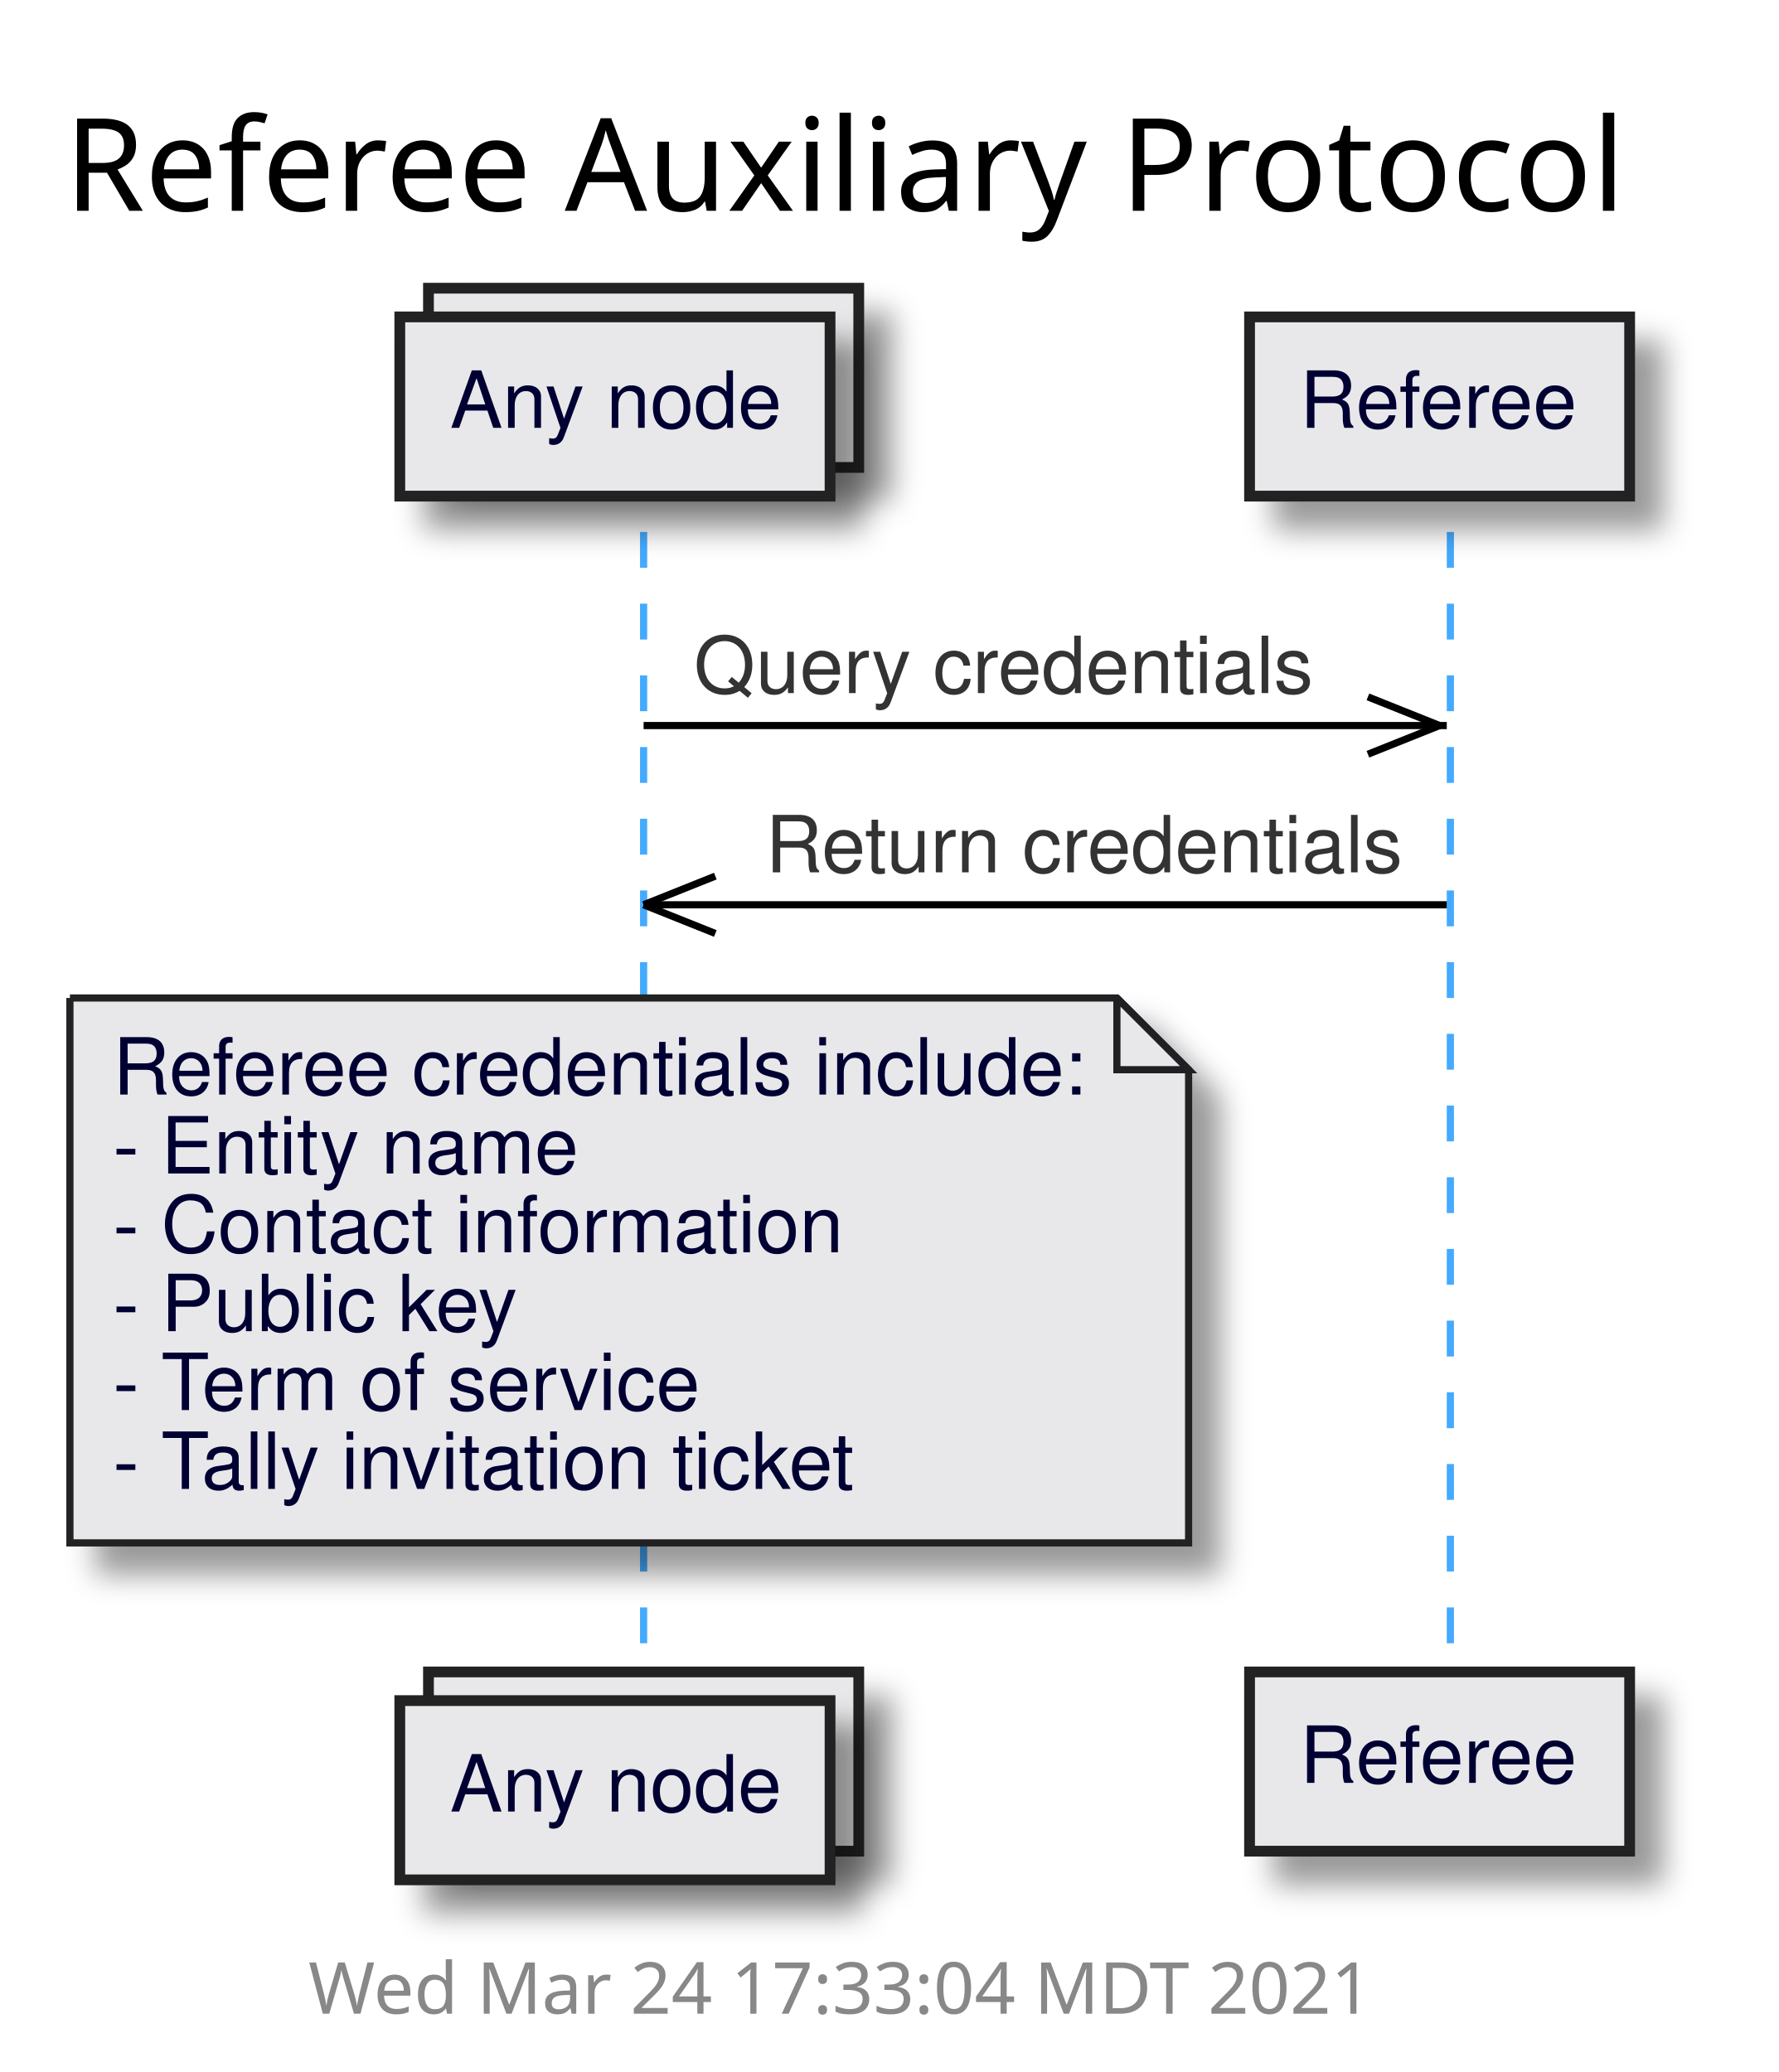
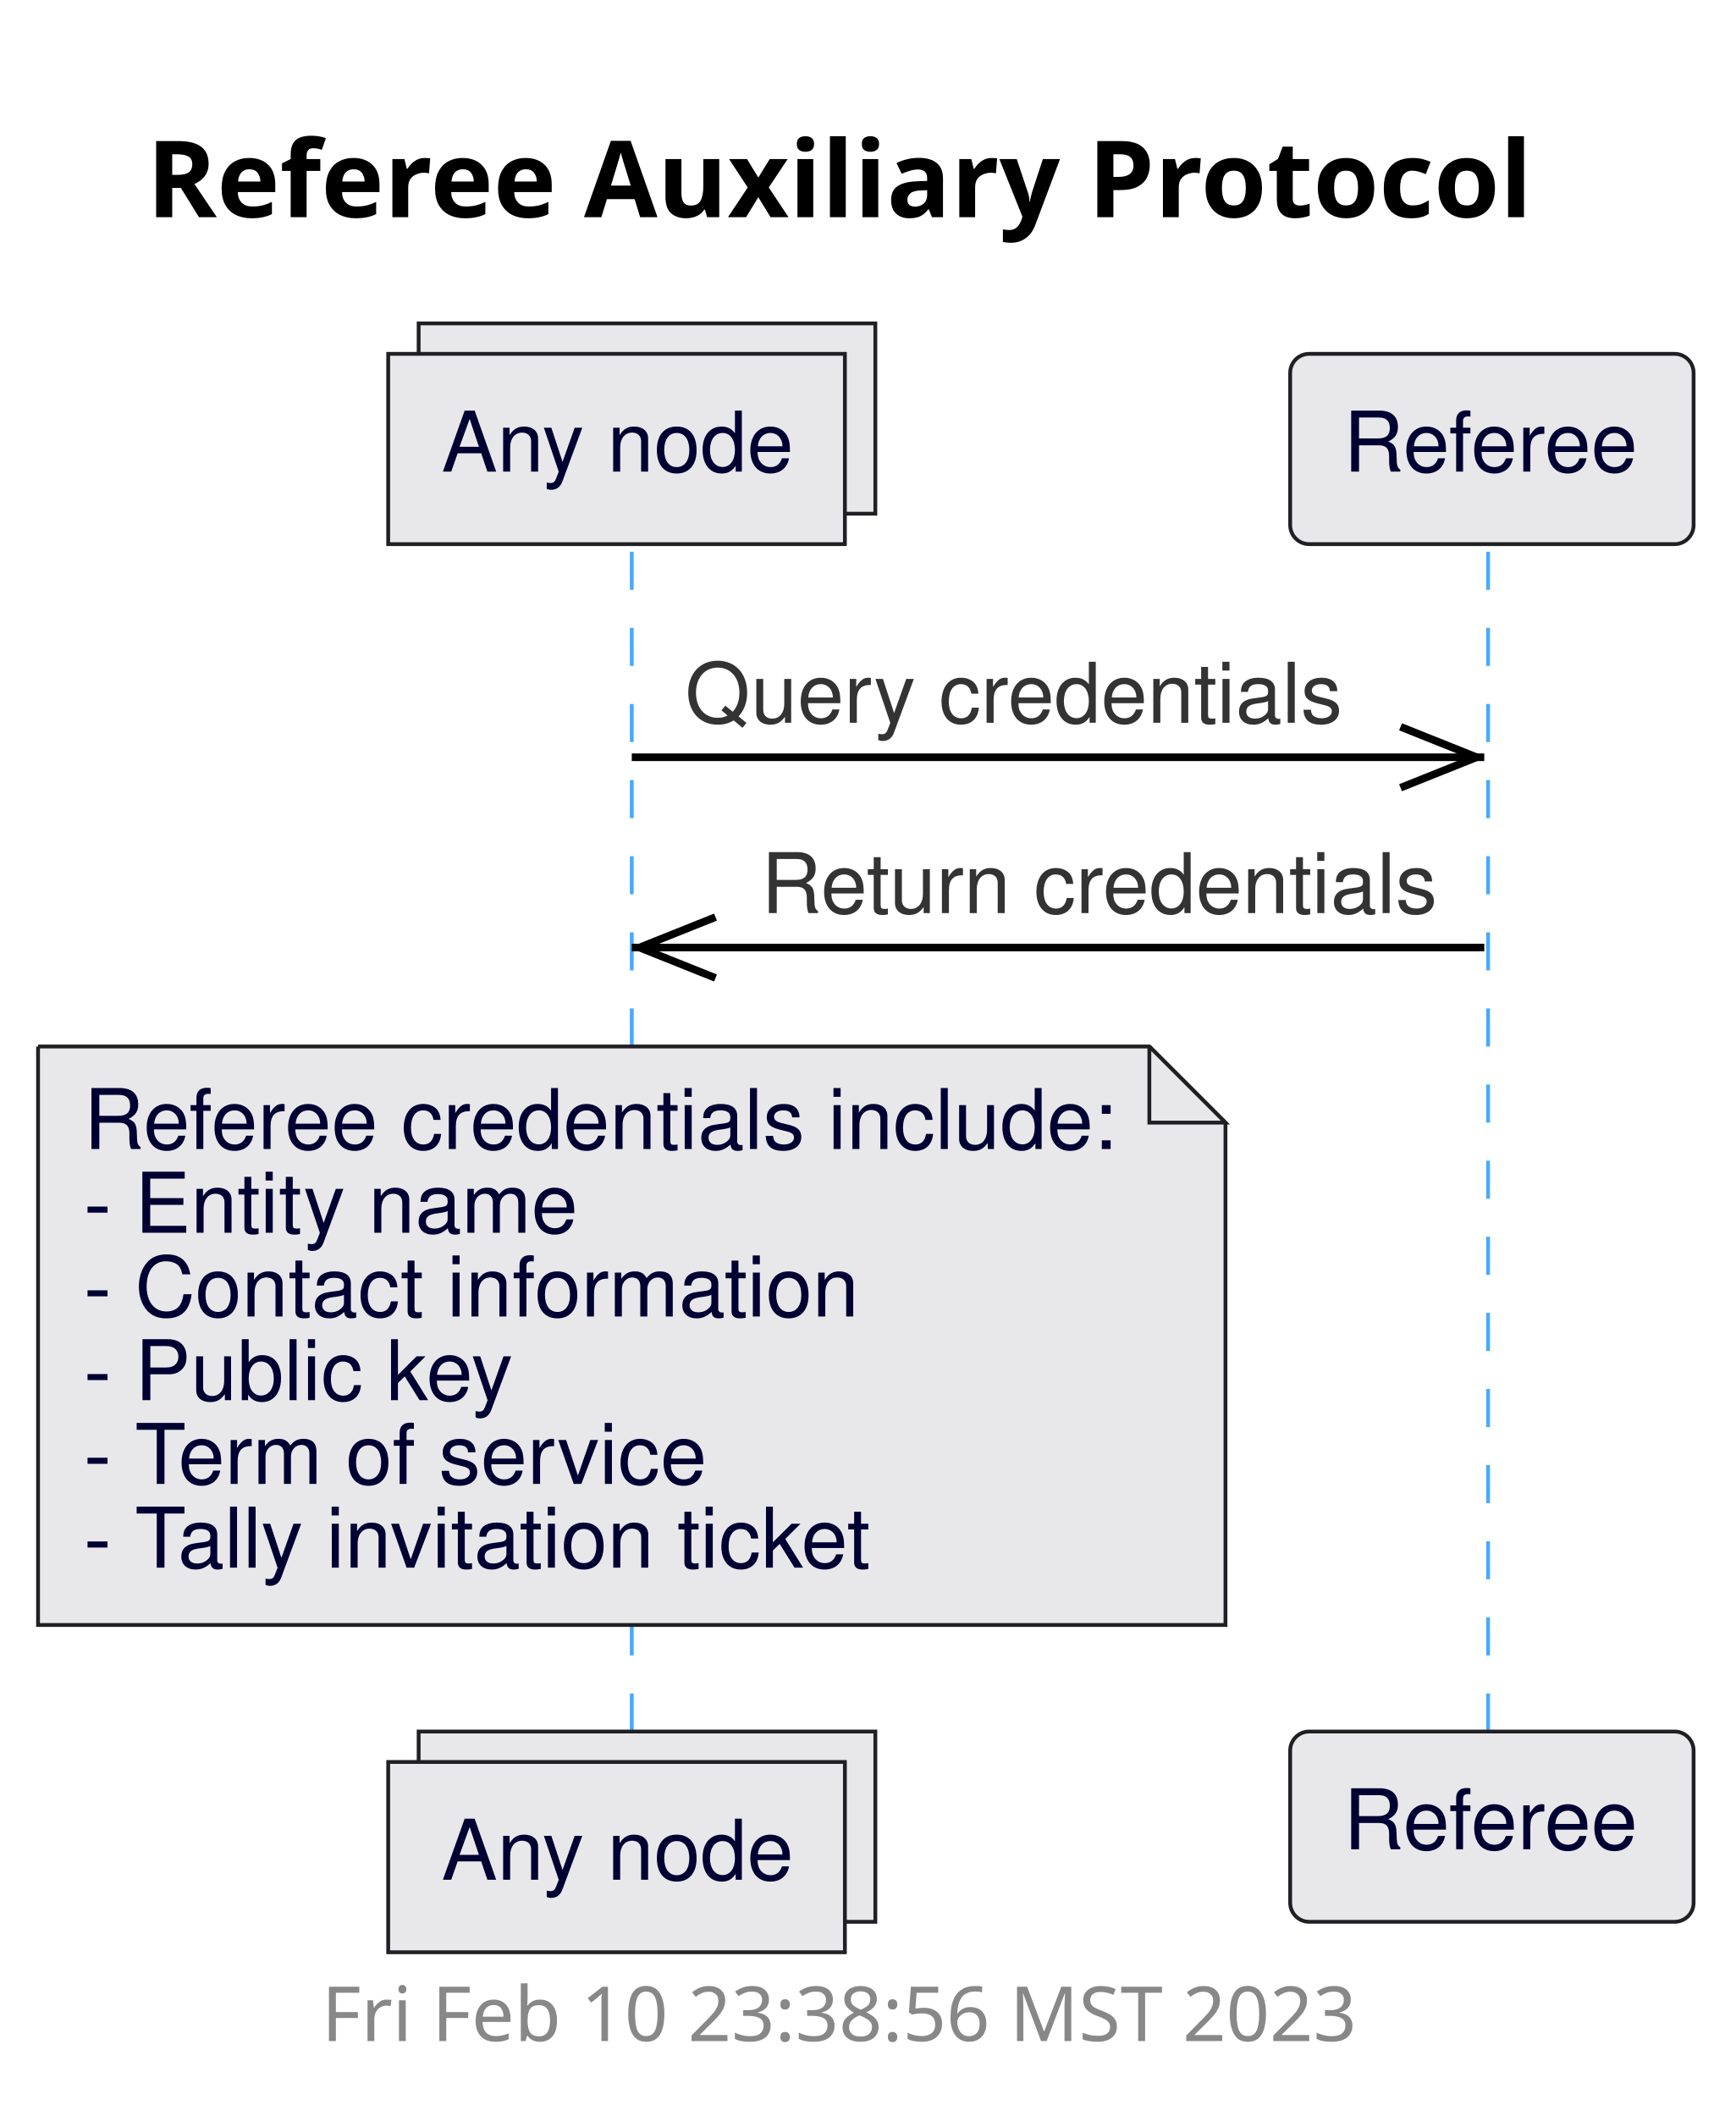
- <svg xmlns="http://www.w3.org/2000/svg" contentScriptType="application/ecmascript" contentStyleType="text/css" height="289px" preserveAspectRatio="none" style="width:248px;height:289px;" version="1.1" viewBox="0 0 248 289" width="248px" zoomAndPan="magnify">
-   <defs>
-     <filter height="300%" id="fb1j9ppnjs9t7" width="300%" x="-1" y="-1">
-       <feGaussianBlur result="blurOut" stdDeviation="2.0" />
-       <feColorMatrix in="blurOut" result="blurOut2" type="matrix" values="0 0 0 0 0 0 0 0 0 0 0 0 0 0 0 0 0 0 .4 0" />
-       <feOffset dx="4.0" dy="4.0" in="blurOut2" result="blurOut3" />
-       <feBlend in="SourceGraphic" in2="blurOut3" mode="normal" />
-     </filter>
-   </defs>
+ <svg xmlns="http://www.w3.org/2000/svg" contentStyleType="text/css" height="278px" preserveAspectRatio="none" style="width:228px;height:278px;background:#FFFFFF;" version="1.1" viewBox="0 0 228 278" width="228px" zoomAndPan="magnify">
+   <defs />
  <g>
-     <text fill="#000000" font-family="sans-serif" font-size="18" lengthAdjust="spacing" textLength="223" x="9" y="29.402">Referee Auxiliary Protocol</text>
-     <line style="stroke:#44AAFF;stroke-width:1.0;stroke-dasharray:5.0,5.0;" x1="89.75" x2="89.75" y1="74.199" y2="234.199" />
-     <line style="stroke:#44AAFF;stroke-width:1.0;stroke-dasharray:5.0,5.0;" x1="202.25" x2="202.25" y1="74.199" y2="234.199" />
-     <rect fill="#E8E8EA" filter="url(#fb1j9ppnjs9t7)" height="25" style="stroke:#202024;stroke-width:1.5;" width="60" x="59.75" y="40.199" />
-     <rect fill="#E8E8EA" filter="url(#fb1j9ppnjs9t7)" height="25" style="stroke:#202024;stroke-width:1.5;" width="60" x="55.75" y="44.199" />
-     <text fill="#000033" font-family="Helvetica" font-size="11" lengthAdjust="spacing" textLength="46" x="62.75" y="59.669">Any node</text>
-     <rect fill="#E8E8EA" filter="url(#fb1j9ppnjs9t7)" height="25" style="stroke:#202024;stroke-width:1.5;" width="60" x="59.75" y="233.199" />
-     <rect fill="#E8E8EA" filter="url(#fb1j9ppnjs9t7)" height="25" style="stroke:#202024;stroke-width:1.5;" width="60" x="55.75" y="237.199" />
-     <text fill="#000033" font-family="Helvetica" font-size="11" lengthAdjust="spacing" textLength="46" x="62.75" y="252.669">Any node</text>
-     <rect fill="#E8E8EA" filter="url(#fb1j9ppnjs9t7)" height="25" style="stroke:#202024;stroke-width:1.5;" width="53" x="174.25" y="44.199" />
-     <text fill="#000033" font-family="Helvetica" font-size="11" lengthAdjust="spacing" textLength="39" x="181.25" y="59.669">Referee</text>
-     <rect fill="#E8E8EA" filter="url(#fb1j9ppnjs9t7)" height="25" style="stroke:#202024;stroke-width:1.5;" width="53" x="174.25" y="233.199" />
-     <text fill="#000033" font-family="Helvetica" font-size="11" lengthAdjust="spacing" textLength="39" x="181.25" y="248.669">Referee</text>
-     <line style="stroke:#000000;stroke-width:1.0;" x1="200.75" x2="190.75" y1="101.199" y2="97.199" />
-     <line style="stroke:#000000;stroke-width:1.0;" x1="200.75" x2="190.75" y1="101.199" y2="105.199" />
-     <line style="stroke:#000000;stroke-width:1.0;" x1="89.75" x2="201.75" y1="101.199" y2="101.199" />
-     <text fill="#333333" font-family="Helvetica" font-size="11" lengthAdjust="spacing" textLength="87" x="96.75" y="96.669">Query credentials</text>
-     <line style="stroke:#000000;stroke-width:1.0;" x1="89.75" x2="99.75" y1="126.199" y2="122.199" />
-     <line style="stroke:#000000;stroke-width:1.0;" x1="89.75" x2="99.75" y1="126.199" y2="130.199" />
-     <line style="stroke:#000000;stroke-width:1.0;" x1="89.75" x2="201.75" y1="126.199" y2="126.199" />
-     <text fill="#333333" font-family="Helvetica" font-size="11" lengthAdjust="spacing" textLength="89" x="106.75" y="121.669">Return credentials</text>
-     <path d="M9.75,139.199 L9.75,215.199 L165.75,215.199 L165.75,149.199 L155.75,139.199 L9.75,139.199 " fill="#E8E8EA" filter="url(#fb1j9ppnjs9t7)" style="stroke:#202024;stroke-width:1.0;" />
-     <path d="M155.75,139.199 L155.75,149.199 L165.75,149.199 L155.75,139.199 " fill="#E8E8EA" style="stroke:#202024;stroke-width:1.0;" />
-     <text fill="#000033" font-family="Helvetica" font-size="11" lengthAdjust="spacing" textLength="135" x="15.75" y="152.669">Referee credentials include:</text>
-     <text fill="#000033" font-family="Helvetica" font-size="11" lengthAdjust="spacing" textLength="64" x="15.75" y="163.669">- Entity name</text>
-     <text fill="#000033" font-family="Helvetica" font-size="11" lengthAdjust="spacing" textLength="101" x="15.75" y="174.669">- Contact information</text>
-     <text fill="#000033" font-family="Helvetica" font-size="11" lengthAdjust="spacing" textLength="57" x="15.75" y="185.669">- Public key</text>
-     <text fill="#000033" font-family="Helvetica" font-size="11" lengthAdjust="spacing" textLength="84" x="15.75" y="196.669">- Term of service</text>
-     <text fill="#000033" font-family="Helvetica" font-size="11" lengthAdjust="spacing" textLength="104" x="15.75" y="207.669">- Tally invitation ticket</text>
-     <text fill="#888888" font-family="sans-serif" font-size="10" lengthAdjust="spacing" textLength="155" x="43" y="280.867">Wed Mar 24 17:33:04 MDT 2021</text>
+     <text fill="#000000" font-family="sans-serif" font-size="14" font-weight="bold" lengthAdjust="spacing" textLength="188" x="19.25" y="28.535">Referee Auxiliary Protocol</text>
+     <line style="stroke:#44AAFF;stroke-width:0.5;stroke-dasharray:5.0,5.0;" x1="83" x2="83" y1="72.488" y2="228.488" />
+     <line style="stroke:#44AAFF;stroke-width:0.5;stroke-dasharray:5.0,5.0;" x1="195.5" x2="195.5" y1="72.488" y2="228.488" />
+     <rect fill="#E8E8EA" height="25" style="stroke:#202024;stroke-width:0.5;" width="60" x="55" y="42.488" />
+     <rect fill="#E8E8EA" height="25" style="stroke:#202024;stroke-width:0.5;" width="60" x="51" y="46.488" />
+     <text fill="#000033" font-family="Helvetica" font-size="11" lengthAdjust="spacing" textLength="46" x="58" y="61.959">Any node</text>
+     <rect fill="#E8E8EA" height="25" style="stroke:#202024;stroke-width:0.5;" width="60" x="55" y="227.488" />
+     <rect fill="#E8E8EA" height="25" style="stroke:#202024;stroke-width:0.5;" width="60" x="51" y="231.488" />
+     <text fill="#000033" font-family="Helvetica" font-size="11" lengthAdjust="spacing" textLength="46" x="58" y="246.958">Any node</text>
+     <rect fill="#E8E8EA" height="25" rx="2.5" ry="2.5" style="stroke:#202024;stroke-width:0.5;" width="53" x="169.5" y="46.488" />
+     <text fill="#000033" font-family="Helvetica" font-size="11" lengthAdjust="spacing" textLength="39" x="176.5" y="61.959">Referee</text>
+     <rect fill="#E8E8EA" height="25" rx="2.5" ry="2.5" style="stroke:#202024;stroke-width:0.5;" width="53" x="169.5" y="227.488" />
+     <text fill="#000033" font-family="Helvetica" font-size="11" lengthAdjust="spacing" textLength="39" x="176.5" y="242.958">Referee</text>
+     <line style="stroke:#000000;stroke-width:1.0;" x1="194" x2="184" y1="99.488" y2="95.488" />
+     <line style="stroke:#000000;stroke-width:1.0;" x1="194" x2="184" y1="99.488" y2="103.488" />
+     <line style="stroke:#000000;stroke-width:1.0;" x1="83" x2="195" y1="99.488" y2="99.488" />
+     <text fill="#333333" font-family="Helvetica" font-size="11" lengthAdjust="spacing" textLength="87" x="90" y="94.959">Query credentials</text>
+     <line style="stroke:#000000;stroke-width:1.0;" x1="84" x2="94" y1="124.488" y2="120.488" />
+     <line style="stroke:#000000;stroke-width:1.0;" x1="84" x2="94" y1="124.488" y2="128.488" />
+     <line style="stroke:#000000;stroke-width:1.0;" x1="83" x2="195" y1="124.488" y2="124.488" />
+     <text fill="#333333" font-family="Helvetica" font-size="11" lengthAdjust="spacing" textLength="89" x="100" y="119.959">Return credentials</text>
+     <path d="M5,137.488 L5,213.488 L161,213.488 L161,147.488 L151,137.488 L5,137.488 " fill="#E8E8EA" style="stroke:#202024;stroke-width:0.5;" />
+     <path d="M151,137.488 L151,147.488 L161,147.488 L151,137.488 " fill="#E8E8EA" style="stroke:#202024;stroke-width:0.5;" />
+     <text fill="#000033" font-family="Helvetica" font-size="11" lengthAdjust="spacing" textLength="135" x="11" y="150.958">Referee credentials include:</text>
+     <text fill="#000033" font-family="Helvetica" font-size="11" lengthAdjust="spacing" textLength="64" x="11" y="161.958">- Entity name</text>
+     <text fill="#000033" font-family="Helvetica" font-size="11" lengthAdjust="spacing" textLength="101" x="11" y="172.958">- Contact information</text>
+     <text fill="#000033" font-family="Helvetica" font-size="11" lengthAdjust="spacing" textLength="57" x="11" y="183.958">- Public key</text>
+     <text fill="#000033" font-family="Helvetica" font-size="11" lengthAdjust="spacing" textLength="84" x="11" y="194.958">- Term of service</text>
+     <text fill="#000033" font-family="Helvetica" font-size="11" lengthAdjust="spacing" textLength="104" x="11" y="205.958">- Tally invitation ticket</text>
+     <text fill="#888888" font-family="sans-serif" font-size="10" lengthAdjust="spacing" textLength="142" x="42.25" y="268.156">Fri Feb 10 23:38:56 MST 2023</text>
  </g>
</svg>
